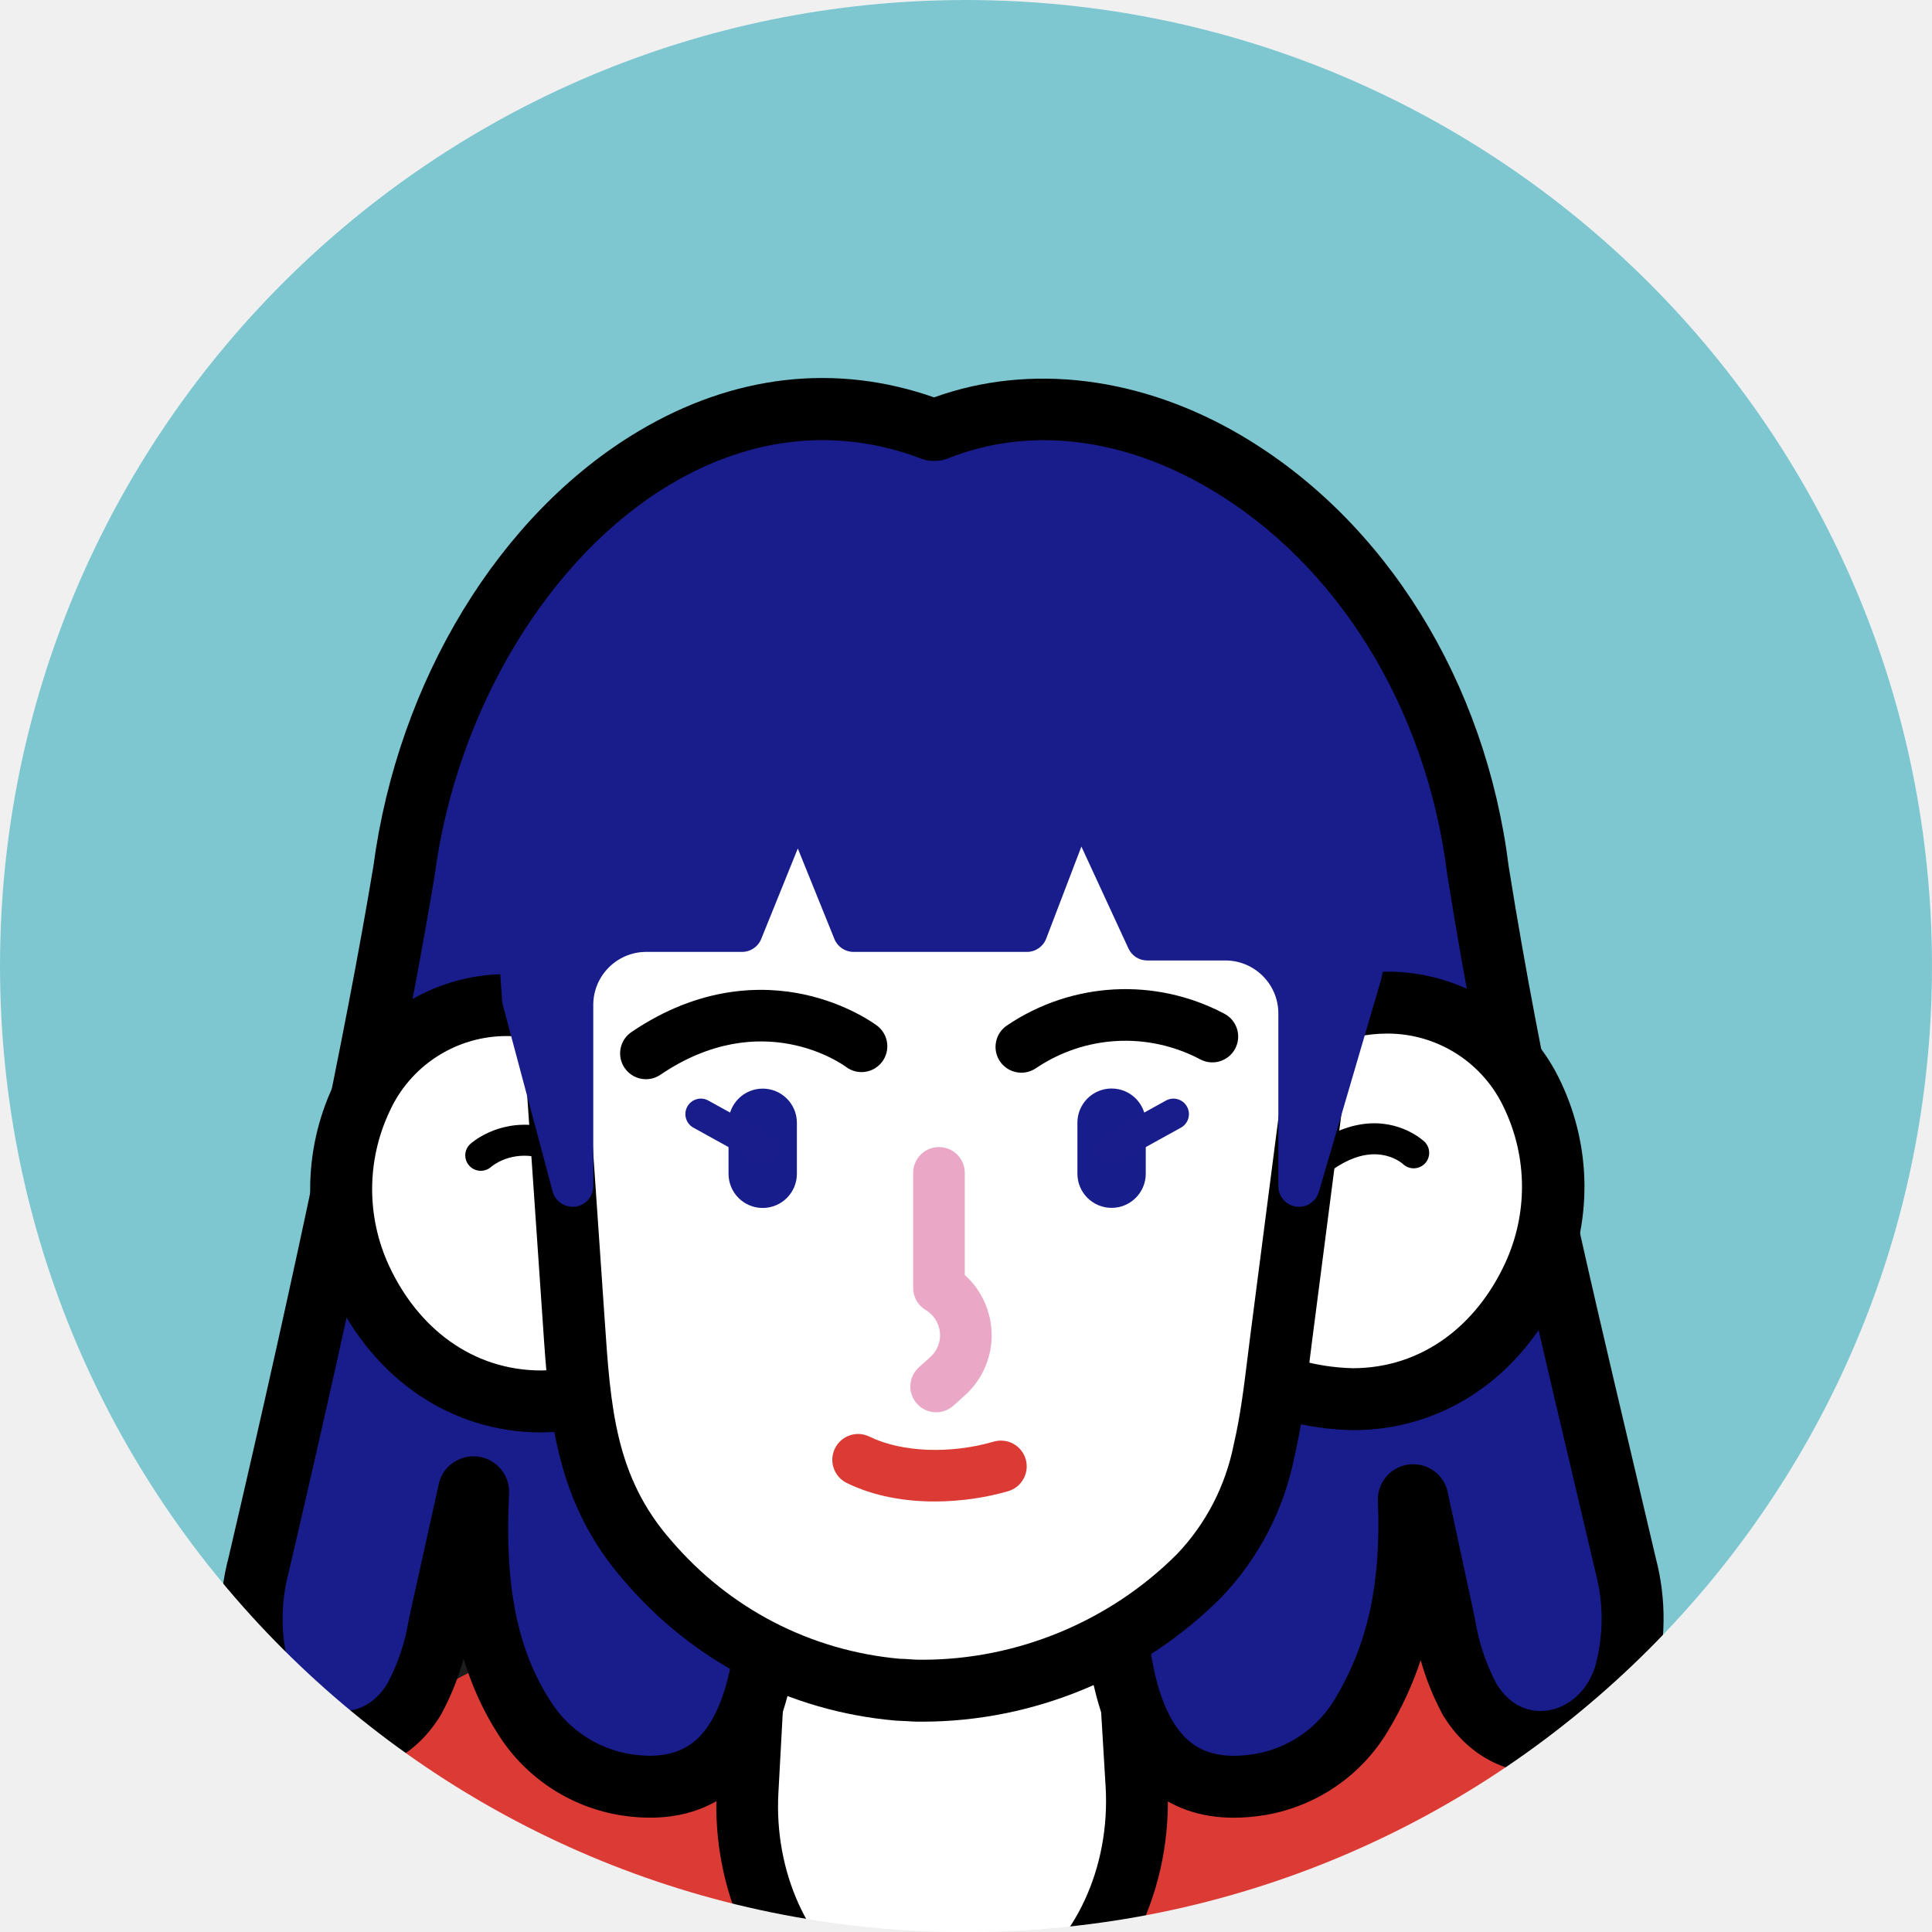
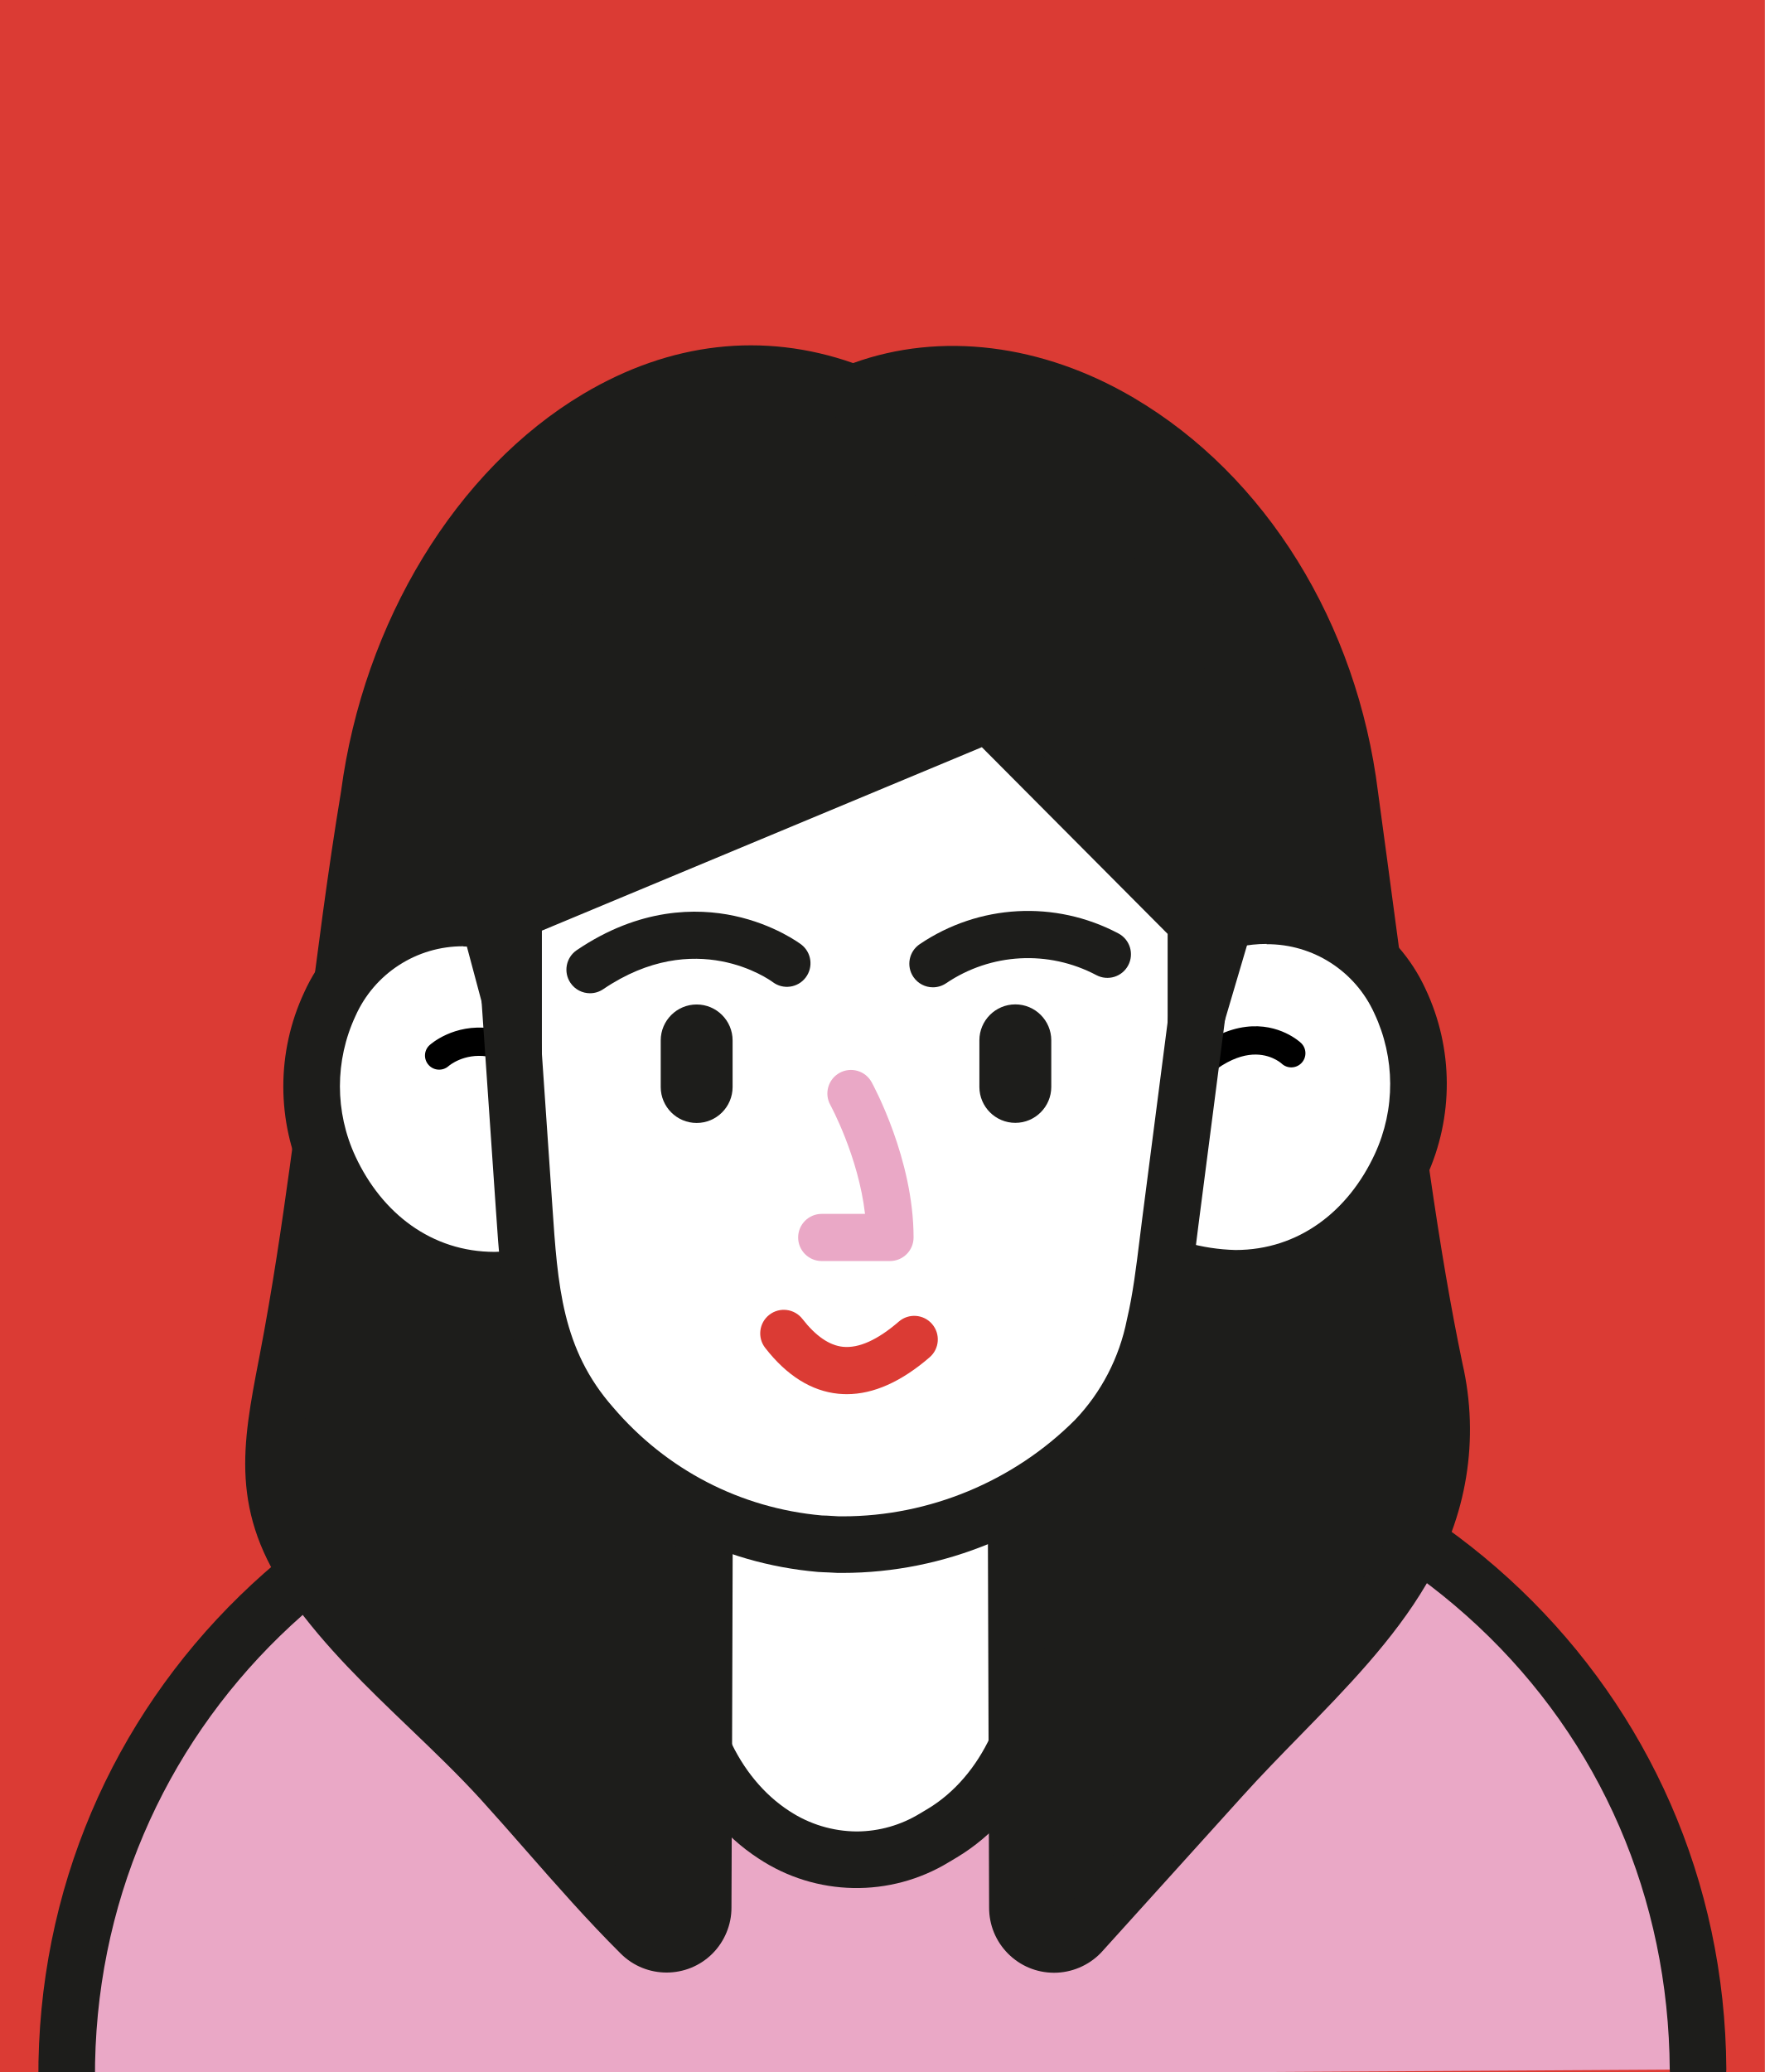
- <svg xmlns="http://www.w3.org/2000/svg" xmlns:xlink="http://www.w3.org/1999/xlink" width="92px" height="92px" viewBox="0 0 92 92" version="1.1">
+ <svg xmlns="http://www.w3.org/2000/svg" xmlns:xlink="http://www.w3.org/1999/xlink" width="92px" height="108px" viewBox="0 0 92 108" version="1.1" style="background: #DB3B34;">
  <defs>
-     <circle id="path-1" cx="46" cy="46" r="46" />
-     <rect id="path-3" x="0" y="0" width="92" height="108" />
+     <rect id="path-1" x="0" y="0" width="92" height="108" />
  </defs>
-   <g id="Design" stroke="none" stroke-width="1" fill="none" fill-rule="evenodd">
-     <g id="rta-gitex-UI-05.00" transform="translate(-927, -573)">
-       <g id="Group-2" transform="translate(347, 232)">
-         <g id="Avatar" transform="translate(0, 288)">
-           <g id="GTX/Avatar/1-Copy-5" transform="translate(580, 53)">
-             <mask id="mask-2" fill="white">
-               <use xlink:href="#path-1" />
-             </mask>
-             <use id="GTX/Avatar/1" fill="#FBFBFB" xlink:href="#path-1" />
-             <g id="Group" mask="url(#mask-2)">
-               <g id="GTX/Avatar/Character/1">
-                 <rect id="Rectangle" fill="#DB3B34" x="0" y="0" width="92" height="108" />
-                 <mask id="mask-4" fill="white">
-                   <use xlink:href="#path-3" />
-                 </mask>
-                 <use id="Rectangle" fill="#7FC7D0" xlink:href="#path-3" />
-                 <g id="Group-57" mask="url(#mask-4)">
-                   <g transform="translate(2, 18)">
-                     <path d="M1.475,90.376 C1.363,70.906 17.052,56.372 36.522,56.254 L51.061,56.165 C70.531,56.052 86.407,70.424 86.525,89.869" id="Fill-1" fill="#DB3B34" />
-                     <path d="M1.476,91.851 C0.665,91.851 0.006,91.196 0,90.385 C-0.114,70.544 15.924,54.904 36.513,54.779 L51.051,54.691 C51.131,54.69 51.21,54.69 51.289,54.69 C71.775,54.69 87.88,70.096 88,89.86 C88.005,90.675 87.349,91.34 86.534,91.345 L86.525,91.345 C85.715,91.345 85.055,90.69 85.05,89.878 C84.94,71.762 70.128,57.64 51.288,57.64 C51.215,57.64 51.143,57.64 51.069,57.641 L36.531,57.729 C27.406,57.784 18.935,61.12 12.676,67.122 C6.353,73.186 2.899,81.442 2.951,90.367 C2.956,91.182 2.299,91.846 1.484,91.851 L1.476,91.851 Z" id="Fill-3" fill="#1D1D1B" />
-                     <path d="M42.668,78.94 C41.131,78.93 39.63,78.476 38.346,77.632 C35.229,75.611 33.361,71.545 33.597,67.272 L34.255,55.157 C34.378,52.891 36.025,51.111 38.007,51.106 L47.639,51.106 C49.655,51.106 51.272,52.837 51.41,55.133 L52.118,67.007 C52.383,71.432 50.426,75.596 47.132,77.573 L46.729,77.814 C45.502,78.549 44.099,78.938 42.668,78.94" id="Fill-5" fill="#FFFFFF" />
-                     <path d="M47.644,49.651 L47.644,49.651 L38.012,49.651 C35.249,49.651 32.957,52.05 32.79,55.094 L32.131,67.208 C31.871,72.002 34,76.584 37.54,78.885 C40.534,80.88 44.414,80.953 47.481,79.072 L47.884,78.831 C51.646,76.575 53.883,71.899 53.588,66.913 L52.875,55.039 C52.693,52.006 50.417,49.631 47.644,49.631 L47.644,49.651 Z M47.648,52.556 C48.848,52.556 49.846,53.707 49.935,55.197 L50.648,67.071 C50.879,70.945 49.173,74.593 46.37,76.285 L45.967,76.525 C43.869,77.829 41.201,77.785 39.147,76.412 C36.463,74.672 34.86,71.122 35.067,67.371 L35.725,55.256 C35.809,53.781 36.807,52.601 38.007,52.601 L47.644,52.601 L47.648,52.556 Z" id="Fill-7" fill="#000000" />
-                     <path d="M17.239,23.469 C15.596,33.367 12.592,46.77 10.311,56.539 C9.851,58.28 9.871,60.113 10.37,61.844 C11.486,65.286 15.744,66.171 17.72,62.916 C18.32,61.802 18.727,60.595 18.925,59.346 C19.417,57.144 19.864,55.094 20.331,52.999 C20.355,52.879 20.472,52.802 20.592,52.826 C20.701,52.848 20.776,52.947 20.769,53.058 C20.582,56.775 20.906,60.581 22.957,63.781 C24.039,65.505 25.814,66.675 27.824,66.992 C36.045,68.236 34.555,56.126 34.634,51.367 C34.693,47.502 34.755,43.639 34.821,39.778 L42.86,33.032 L50.884,39.778 L51.075,51.367 C51.154,56.151 49.645,68.374 58.023,66.972 C60.038,66.622 61.798,65.408 62.841,63.649 C64.808,60.369 65.231,56.957 65.088,53.432 C65.074,53.318 65.156,53.214 65.27,53.201 C65.384,53.187 65.487,53.268 65.501,53.382 L66.784,59.346 C66.982,60.594 67.385,61.801 67.979,62.916 C69.946,66.171 74.218,65.306 75.354,61.844 C75.851,60.113 75.871,58.281 75.413,56.539 C72.734,45.078 70.29,35.432 68.382,23.469 C66.455,7.908 52.968,-1.704 42.565,2.47 L42.417,2.47 C30.691,-2.009 19.092,9.432 17.239,23.469" id="Fill-9" fill="#181D8B" />
-                     <path d="M42.859,31.557 C43.197,31.557 43.534,31.673 43.809,31.903 L51.833,38.649 C52.16,38.924 52.352,39.327 52.359,39.754 L52.55,51.342 C52.561,51.989 52.544,52.764 52.526,53.583 C52.448,57.073 52.32,62.913 54.597,64.884 C55.356,65.542 56.396,65.75 57.779,65.518 C59.363,65.243 60.748,64.287 61.572,62.896 C63.139,60.285 63.768,57.394 63.615,53.522 C63.587,53.104 63.712,52.697 63.973,52.365 C64.251,52.012 64.65,51.789 65.097,51.736 C65.542,51.683 65.984,51.808 66.336,52.085 C66.663,52.342 66.879,52.704 66.951,53.11 L68.226,59.036 C68.232,59.063 68.237,59.089 68.241,59.116 C68.411,60.191 68.754,61.224 69.262,62.186 C70.035,63.439 71.069,63.523 71.615,63.46 C72.668,63.341 73.559,62.556 73.944,61.41 C74.36,59.943 74.375,58.388 73.987,56.914 C73.573,55.147 73.174,53.459 72.782,51.799 C70.608,42.601 68.554,33.912 66.926,23.702 C66.923,23.684 66.921,23.667 66.918,23.651 C65.939,15.746 61.716,8.879 55.62,5.283 C51.416,2.803 46.975,2.291 43.114,3.839 C42.939,3.909 42.753,3.945 42.565,3.945 L42.417,3.945 C42.237,3.945 42.059,3.912 41.891,3.848 C37.933,2.337 33.791,2.758 29.913,5.07 C24.139,8.509 19.738,15.808 18.702,23.663 C18.699,23.679 18.697,23.695 18.694,23.711 C17.393,31.551 15.056,42.708 11.747,56.874 C11.345,58.399 11.362,59.962 11.787,61.436 C12.146,62.54 13.033,63.331 14.087,63.454 C15.024,63.565 15.863,63.112 16.44,62.182 C16.952,61.222 17.297,60.191 17.468,59.115 C17.473,59.085 17.479,59.055 17.486,59.025 C17.743,57.869 17.99,56.754 18.233,55.653 C18.452,54.658 18.67,53.673 18.891,52.678 C19.073,51.788 19.968,51.196 20.887,51.381 C21.717,51.55 22.299,52.315 22.241,53.16 C22.023,57.492 22.627,60.531 24.199,62.985 C25.062,64.36 26.464,65.285 28.054,65.535 C29.38,65.736 30.389,65.518 31.129,64.867 C33.387,62.881 33.259,57.06 33.184,53.583 C33.166,52.763 33.148,51.989 33.159,51.342 C33.218,47.479 33.28,43.615 33.346,39.753 C33.353,39.326 33.546,38.923 33.873,38.648 L41.911,31.902 C42.185,31.673 42.523,31.557 42.859,31.557 L42.859,31.557 Z M56.751,68.558 C55.144,68.558 53.776,68.075 52.667,67.115 C49.34,64.235 49.476,58.041 49.577,53.518 C49.595,52.693 49.611,51.981 49.6,51.391 L49.42,40.475 L42.858,34.959 L36.284,40.476 C36.223,44.112 36.164,47.75 36.109,51.389 C36.099,51.981 36.115,52.693 36.133,53.518 C36.232,58.021 36.366,64.189 33.077,67.082 C31.663,68.326 29.824,68.787 27.603,68.45 C25.163,68.066 23.017,66.65 21.708,64.565 C20.972,63.416 20.446,62.205 20.075,60.989 C19.823,61.899 19.47,62.778 19.019,63.615 C19.007,63.637 18.995,63.66 18.981,63.681 C17.805,65.619 15.848,66.627 13.746,66.384 C11.532,66.126 9.701,64.561 8.967,62.3 C8.38,60.267 8.357,58.161 8.885,56.162 C12.165,42.114 14.488,31.027 15.78,23.252 C16.954,14.412 21.789,6.476 28.403,2.535 C32.936,-0.165 37.794,-0.718 42.482,0.923 C47.04,-0.726 52.345,-0.074 57.119,2.742 C63.991,6.797 68.746,14.466 69.843,23.262 C71.454,33.354 73.493,41.985 75.653,51.121 C76.045,52.783 76.445,54.473 76.849,56.203 C77.365,58.161 77.341,60.266 76.772,62.251 C76.767,62.269 76.762,62.286 76.756,62.304 C76.011,64.573 74.169,66.139 71.949,66.392 C69.844,66.63 67.888,65.617 66.717,63.679 C66.703,63.656 66.689,63.633 66.677,63.609 C66.243,62.794 65.9,61.939 65.651,61.056 C65.263,62.227 64.751,63.333 64.106,64.407 C62.845,66.535 60.718,68.002 58.275,68.426 C57.746,68.514 57.238,68.558 56.751,68.558 L56.751,68.558 Z" id="Fill-11" fill="#000000" />
-                     <path d="M23.798,48.736 C20.115,48.736 16.914,46.558 15.203,42.91 C13.942,40.196 13.942,37.064 15.203,34.35 C16.439,31.612 19.166,29.855 22.17,29.861 C24.628,29.861 27.161,30.918 29.688,33.008 C30.026,33.282 30.226,33.693 30.233,34.129 L30.233,45.855 C30.235,46.395 29.94,46.893 29.466,47.153 C27.74,48.148 25.79,48.692 23.798,48.736" id="Fill-13" fill="#FFFFFF" />
-                     <path d="M22.16,28.386 L22.16,28.386 C18.58,28.374 15.328,30.467 13.856,33.73 C12.408,36.836 12.408,40.424 13.856,43.529 C15.823,47.714 19.52,50.211 23.788,50.211 C26.033,50.172 28.232,49.565 30.179,48.446 C31.126,47.926 31.712,46.93 31.709,45.85 L31.709,34.129 C31.706,33.251 31.313,32.421 30.637,31.862 C27.834,29.546 24.992,28.376 22.18,28.376 L22.16,28.386 Z M22.16,31.336 C24.068,31.336 26.3,32.162 28.758,34.129 L28.758,45.855 C27.247,46.737 25.537,47.22 23.788,47.261 C20.498,47.261 17.912,45.25 16.531,42.285 C15.451,39.966 15.451,37.289 16.531,34.969 C17.519,32.748 19.728,31.321 22.16,31.336 L22.16,31.336 Z" id="Fill-15" fill="#000000" />
-                     <path d="M20.892,37.02 C20.892,37.02 24.333,33.863 28.68,40.742" id="Fill-17" fill="#FFFFFF" />
-                     <path d="M28.68,41.479 C28.436,41.479 28.197,41.358 28.056,41.136 C26.511,38.689 24.897,37.282 23.388,37.065 C22.177,36.886 21.417,37.54 21.384,37.568 C21.081,37.835 20.616,37.81 20.346,37.509 C20.076,37.209 20.095,36.749 20.394,36.476 C20.444,36.43 21.653,35.345 23.551,35.597 C25.544,35.863 27.48,37.461 29.304,40.348 C29.521,40.692 29.418,41.147 29.074,41.366 C28.952,41.442 28.815,41.479 28.68,41.479" id="Fill-19" fill="#000000" />
-                     <path d="M62.408,48.628 C60.433,48.585 58.5,48.049 56.784,47.069 C56.307,46.813 56.009,46.317 56.007,45.776 L55.977,34.065 C55.977,33.626 56.171,33.21 56.508,32.929 C59.041,30.815 61.578,29.743 64.051,29.743 C67.039,29.738 69.755,31.48 70.998,34.197 C72.272,36.904 72.285,40.036 71.032,42.753 C69.341,46.43 66.116,48.628 62.423,48.628 L62.408,48.628 Z" id="Fill-21" fill="#FFFFFF" />
-                     <path d="M64.06,28.268 C61.233,28.268 58.377,29.453 55.569,31.798 C54.897,32.361 54.51,33.193 54.512,34.07 L54.542,45.781 C54.545,46.862 55.14,47.854 56.09,48.367 C58.027,49.467 60.207,50.063 62.433,50.103 C66.725,50.103 70.442,47.586 72.384,43.372 C73.82,40.259 73.805,36.67 72.345,33.568 C70.859,30.332 67.622,28.261 64.06,28.268 Z M64.036,31.218 C66.455,31.204 68.656,32.617 69.651,34.822 C70.74,37.137 70.751,39.814 69.68,42.138 C68.304,45.122 65.713,47.153 62.408,47.153 C60.68,47.107 58.991,46.633 57.492,45.771 L57.462,34.065 C59.921,32.029 62.148,31.218 64.06,31.218 L64.036,31.218 Z" id="Fill-23" fill="#000000" />
-                     <path d="M65.319,36.897 C65.319,36.897 62.163,33.853 57.851,40.751" id="Fill-25" fill="#FFFFFF" />
-                     <path d="M57.85,41.489 C57.716,41.489 57.581,41.453 57.46,41.376 C57.115,41.161 57.009,40.706 57.225,40.36 C59.083,37.389 61.013,35.76 62.96,35.52 C64.701,35.303 65.786,36.322 65.831,36.366 C66.124,36.648 66.133,37.115 65.85,37.408 C65.568,37.701 65.106,37.709 64.813,37.434 C64.776,37.4 64.147,36.846 63.105,36.989 C62.091,37.128 60.465,37.96 58.476,41.142 C58.336,41.366 58.096,41.489 57.85,41.489" id="Fill-27" fill="#000000" />
-                     <path d="M58.195,51.077 C58.593,49.375 58.77,47.576 59.011,45.712 L61.656,25.249 C62.076,22.069 60.688,18.921 58.057,17.087 C52.546,13.277 42.019,8.729 29.049,16.301 C25.687,18.275 23.737,21.985 24.014,25.873 L24.481,32.654 L25.282,44.336 C25.592,48.854 25.72,52.763 28.852,56.328 C31.866,59.856 36.146,62.06 40.77,62.464 C41.07,62.464 41.375,62.503 41.675,62.508 C46.699,62.575 51.537,60.607 55.087,57.05 C56.672,55.396 57.749,53.323 58.195,51.077" id="Fill-29" fill="#FFFFFF" />
-                     <path d="M40.841,60.989 C41.012,60.992 41.183,61.002 41.354,61.015 C41.469,61.023 41.584,61.031 41.698,61.033 C41.774,61.034 41.849,61.035 41.924,61.035 C46.441,61.035 50.848,59.21 54.044,56.008 C55.414,54.577 56.357,52.764 56.749,50.789 C56.751,50.773 56.755,50.756 56.759,50.74 C57.062,49.445 57.232,48.066 57.412,46.607 C57.457,46.248 57.501,45.886 57.548,45.523 L60.193,25.06 C60.543,22.412 59.401,19.822 57.214,18.297 C51.231,14.161 41.611,10.675 29.792,17.575 C26.898,19.275 25.246,22.416 25.485,25.768 L26.794,44.835 C27.076,49.019 27.297,52.323 29.96,55.355 C32.741,58.609 36.599,60.604 40.841,60.989 M41.92,63.984 C41.831,63.984 41.743,63.984 41.655,63.983 C41.485,63.98 41.318,63.969 41.15,63.957 C40.981,63.946 40.81,63.948 40.642,63.933 C35.602,63.493 31.017,61.132 27.73,57.286 C24.421,53.519 24.144,49.397 23.851,45.032 L22.542,25.975 C22.223,21.5 24.43,17.304 28.301,15.029 C42.157,6.94 53.417,12.086 58.896,15.874 C61.996,18.036 63.612,21.701 63.119,25.442 L60.474,45.901 C60.428,46.26 60.384,46.616 60.34,46.968 C60.151,48.5 59.972,49.948 59.637,51.388 C59.133,53.906 57.929,56.216 56.153,58.07 C52.385,61.845 47.218,63.984 41.92,63.984" id="Fill-31" fill="#000000" />
-                     <path d="M45.662,51.829 C43.538,52.448 40.849,52.488 38.862,51.514" id="Fill-33" fill="#FFFFFF" />
-                     <path d="M42.507,53.499 C41.098,53.499 39.623,53.256 38.322,52.618 C37.712,52.32 37.46,51.583 37.759,50.974 C38.058,50.363 38.794,50.111 39.403,50.411 C40.929,51.158 43.252,51.252 45.318,50.649 C45.971,50.46 46.652,50.833 46.842,51.484 C47.032,52.137 46.658,52.819 46.006,53.009 C45.013,53.299 43.787,53.499 42.507,53.499" id="Fill-35" fill="#DB3B34" />
-                     <path d="M28.76,33.391 C28.366,33.391 27.979,33.202 27.742,32.852 C27.36,32.29 27.507,31.526 28.069,31.145 C31.351,28.918 34.341,28.94 36.269,29.35 C38.373,29.797 39.712,30.801 39.769,30.844 C40.308,31.254 40.414,32.026 40.003,32.566 C39.594,33.105 38.826,33.212 38.286,32.805 C38.112,32.675 34.261,29.915 29.448,33.179 C29.237,33.322 28.997,33.391 28.76,33.391" id="Fill-37" fill="#000000" />
-                     <path d="M46.636,33.081 C46.242,33.081 45.855,32.892 45.617,32.541 C45.237,31.979 45.385,31.214 45.947,30.834 C49.039,28.744 53.008,28.529 56.306,30.274 C56.906,30.592 57.136,31.335 56.818,31.935 C56.5,32.536 55.757,32.764 55.157,32.447 C52.662,31.128 49.661,31.29 47.324,32.871 C47.113,33.013 46.873,33.081 46.636,33.081" id="Fill-39" fill="#000000" />
-                     <path d="M22.893,29.595 L22.893,29.595 L25.268,38.485 L25.268,29.851 C25.268,27.921 26.828,26.354 28.758,26.345 L33.336,26.345 L35.991,19.782 L38.646,26.345 L46.901,26.345 L49.409,19.782 L52.629,26.754 L56.351,26.754 C58.287,26.754 59.857,28.323 59.857,30.259 L59.857,38.485 L62.807,28.425 L64.036,22.973 L60.476,13.056 L43.199,8.095 L25.395,14.324 L22.219,20.047 L22.893,29.595 Z" id="Fill-41" fill="#181D8B" />
-                     <path d="M53.258,25.77 L56.351,25.77 C58.826,25.77 60.84,27.784 60.84,30.259 L60.84,31.638 L61.854,28.178 L63.014,23.036 L59.721,13.861 L43.229,9.126 L26.074,15.128 L23.221,20.269 L23.867,29.433 L24.284,30.993 L24.284,29.851 C24.284,27.386 26.289,25.372 28.754,25.362 L32.673,25.362 L35.079,19.413 C35.23,19.041 35.59,18.798 35.991,18.798 C36.392,18.798 36.753,19.041 36.903,19.413 L39.309,25.362 L46.224,25.362 L48.49,19.431 C48.631,19.061 48.98,18.813 49.376,18.799 C49.763,18.778 50.136,19.01 50.301,19.369 L53.258,25.77 Z M59.858,39.468 C59.811,39.468 59.764,39.465 59.717,39.458 C59.233,39.389 58.874,38.974 58.874,38.485 L58.874,30.259 C58.874,28.868 57.742,27.737 56.351,27.737 L52.629,27.737 C52.245,27.737 51.897,27.514 51.736,27.166 L49.495,22.313 L47.819,26.697 C47.674,27.077 47.308,27.329 46.901,27.329 L38.646,27.329 C38.245,27.329 37.884,27.086 37.734,26.714 L35.991,22.404 L34.248,26.714 C34.097,27.086 33.737,27.329 33.336,27.329 L28.759,27.329 C27.378,27.335 26.251,28.466 26.251,29.851 L26.251,38.485 C26.251,38.978 25.885,39.396 25.396,39.46 C24.908,39.518 24.444,39.216 24.317,38.739 L21.943,29.849 C21.927,29.789 21.917,29.727 21.912,29.665 L21.239,20.116 C21.225,19.926 21.268,19.737 21.359,19.57 L24.536,13.847 C24.653,13.636 24.843,13.475 25.071,13.396 L42.875,7.166 C43.066,7.099 43.274,7.093 43.47,7.15 L60.747,12.111 C61.052,12.198 61.295,12.425 61.402,12.723 L64.962,22.64 C65.025,22.816 65.036,23.007 64.995,23.188 L63.766,28.642 C63.761,28.662 63.756,28.682 63.75,28.702 L60.8,38.762 C60.676,39.185 60.288,39.468 59.858,39.468 L59.858,39.468 Z" id="Fill-43" fill="#181D8B" />
-                     <path d="M42.712,37.851 L42.712,43.328 C43.958,44.07 44.365,45.682 43.623,46.927 C43.476,47.174 43.289,47.394 43.071,47.581 L42.579,48.023" id="Fill-45" fill="#FFFFFF" />
-                     <path d="M42.58,49.252 C42.243,49.252 41.908,49.115 41.666,48.845 C41.211,48.341 41.253,47.563 41.757,47.11 L42.249,46.667 C42.389,46.547 42.488,46.43 42.567,46.298 C42.758,45.978 42.813,45.602 42.721,45.241 C42.63,44.879 42.403,44.575 42.083,44.384 C41.71,44.162 41.483,43.761 41.483,43.328 L41.483,37.851 C41.483,37.172 42.033,36.622 42.712,36.622 C43.391,36.622 43.942,37.172 43.942,37.851 L43.942,42.713 C45.286,43.918 45.637,45.949 44.679,47.557 C44.462,47.92 44.189,48.242 43.868,48.516 L43.401,48.937 C43.166,49.148 42.873,49.252 42.58,49.252" id="Fill-47" fill="#EAA8C6" />
-                     <path d="M34.319,33.839 L34.319,33.839 C35.218,33.839 35.947,34.567 35.947,35.466 L35.947,37.895 C35.947,38.794 35.218,39.522 34.319,39.522 L34.319,39.522 C33.421,39.522 32.692,38.794 32.692,37.895 L32.692,35.466 C32.692,34.567 33.421,33.839 34.319,33.839" id="Fill-49" fill="#181D8C" />
-                     <path d="M34.319,37.418 C34.198,37.418 34.075,37.389 33.962,37.326 L31.018,35.698 C30.662,35.502 30.532,35.052 30.729,34.696 C30.926,34.339 31.376,34.209 31.731,34.408 L34.676,36.035 C35.032,36.232 35.162,36.681 34.964,37.038 C34.83,37.281 34.578,37.418 34.319,37.418" id="Fill-51" fill="#181D8B" />
-                     <path d="M50.933,39.517 L50.933,39.517 C50.034,39.517 49.305,38.789 49.305,37.89 L49.305,35.461 C49.305,34.562 50.034,33.834 50.933,33.834 L50.933,33.834 C51.832,33.834 52.56,34.562 52.56,35.461 L52.56,37.89 C52.56,38.789 51.832,39.517 50.933,39.517" id="Fill-53" fill="#181D8C" />
-                     <path d="M50.933,37.418 C50.674,37.418 50.422,37.281 50.288,37.038 C50.09,36.681 50.22,36.232 50.576,36.035 L53.521,34.408 C53.876,34.211 54.326,34.339 54.523,34.696 C54.721,35.053 54.591,35.502 54.235,35.698 L51.29,37.326 C51.177,37.388 51.054,37.418 50.933,37.418" id="Fill-55" fill="#181D8B" />
-                   </g>
-                 </g>
-               </g>
-             </g>
-           </g>
-         </g>
+   <g id="GTX/Avatar/Character/6" stroke="none" stroke-width="1" fill="none" fill-rule="evenodd">
+     <rect fill="#DB3B34" x="0" y="0" width="92" height="108" />
+     <mask id="mask-2" fill="white">
+       <use xlink:href="#path-1" />
+     </mask>
+     <use id="Rectangle" fill="#DB3B34" xlink:href="#path-1" />
+     <g id="Group-57" mask="url(#mask-2)">
+       <g transform="translate(2, 18)">
+         <path d="M1.475,90.373 C1.363,70.922 17.052,56.369 36.522,56.256 L51.061,56.167 C70.531,56.054 86.407,70.396 86.525,89.866" id="Fill-1" fill="#EAA8C6" />
+         <path d="M1.476,91.848 C0.665,91.848 0.006,91.193 0,90.381 C-0.114,70.538 15.924,54.9 36.514,54.781 L51.052,54.693 C51.131,54.692 51.211,54.692 51.29,54.692 C71.775,54.692 87.88,70.095 88,89.857 C88.005,90.672 87.349,91.337 86.534,91.342 L86.525,91.342 C85.715,91.342 85.055,90.687 85.05,89.876 C84.996,80.951 81.442,72.738 75.042,66.75 C68.76,60.872 60.333,57.642 51.291,57.642 C51.217,57.642 51.144,57.642 51.07,57.643 L36.531,57.731 C17.595,57.841 2.845,72.175 2.951,90.364 C2.956,91.179 2.299,91.843 1.484,91.848 L1.476,91.848 Z" id="Fill-3" fill="#1D1D1B" />
+         <path d="M42.668,78.937 C41.131,78.927 39.63,78.473 38.346,77.629 C35.229,75.608 33.361,71.542 33.597,67.269 L34.255,55.154 C34.378,52.888 36.025,51.113 38.007,51.108 L47.639,51.078 C49.655,51.078 51.272,52.814 51.41,55.11 L52.118,66.989 C52.383,71.414 50.427,75.574 47.132,77.55 L46.729,77.796 C45.503,78.537 44.1,78.931 42.668,78.937" id="Fill-5" fill="#FFFFFF" />
+         <path d="M47.644,49.628 L47.644,49.628 L38.012,49.628 C35.249,49.628 32.957,52.027 32.79,55.076 L32.131,67.191 C31.871,71.984 34,76.567 37.54,78.868 C40.536,80.857 44.413,80.929 47.481,79.055 L47.885,78.814 C51.646,76.557 53.883,71.876 53.588,66.896 L52.875,55.022 C52.693,51.983 50.417,49.613 47.644,49.613 L47.644,49.628 Z M47.649,52.553 C48.848,52.553 49.846,53.709 49.935,55.199 L50.648,67.073 C50.879,70.942 49.173,74.595 46.37,76.282 L45.967,76.522 C44.974,77.132 43.833,77.457 42.668,77.462 C41.416,77.455 40.192,77.084 39.148,76.395 C36.463,74.654 34.86,71.104 35.067,67.353 L35.726,55.238 C35.809,53.763 36.807,52.583 38.007,52.578 L47.644,52.578 L47.649,52.553 Z" id="Fill-7" fill="#1D1D1B" />
+         <path d="M71.096,63.808 C73.008,60.682 73.618,56.931 72.798,53.36 C72.099,50.016 71.554,46.634 71.067,43.251 C70.128,36.663 69.277,30.059 68.377,23.471 C66.45,7.905 52.964,-1.707 42.56,2.472 L42.412,2.472 C30.691,-2.012 19.092,9.434 17.239,23.471 C16.157,29.981 15.469,36.55 14.559,43.084 C14.107,46.363 13.615,49.643 12.986,52.917 C12.111,57.455 11.486,60.425 14.362,64.481 C17.091,68.326 21,71.33 24.161,74.806 C26.566,77.457 28.867,80.264 31.404,82.786 C32.15,83.53 33.358,83.529 34.102,82.783 C34.46,82.423 34.66,81.937 34.659,81.429 C34.713,70.16 34.762,42.99 34.816,39.775 L42.86,33.029 L50.884,39.775 C50.938,42.99 50.992,70.16 51.041,81.429 C51.036,82.485 51.888,83.346 52.944,83.351 C53.464,83.354 53.963,83.145 54.325,82.772 L61.666,74.649 C64.97,70.981 68.8,67.731 71.096,63.808" id="Fill-9" fill="#1D1D1B" />
+         <path d="M42.86,31.554 C43.197,31.554 43.534,31.669 43.809,31.9 L51.833,38.646 C52.16,38.921 52.352,39.323 52.359,39.75 C52.393,41.771 52.427,53.155 52.459,64.164 C52.479,70.752 52.498,77.202 52.516,81.423 C52.516,81.587 52.584,81.688 52.643,81.747 C52.701,81.805 52.802,81.876 52.951,81.877 L52.953,81.877 C53.065,81.877 53.174,81.833 53.255,81.756 L60.572,73.66 C61.577,72.544 62.636,71.461 63.659,70.413 C66.048,67.968 68.305,65.658 69.824,63.063 C69.829,63.054 69.833,63.047 69.838,63.039 C71.558,60.225 72.099,56.905 71.36,53.69 C70.742,50.729 70.186,47.488 69.606,43.461 C69.006,39.248 68.433,34.964 67.879,30.821 C67.56,28.436 67.242,26.053 66.916,23.671 C65.935,15.744 61.71,8.876 55.613,5.28 C51.409,2.801 46.967,2.29 43.11,3.841 C42.935,3.911 42.748,3.947 42.56,3.947 L42.412,3.947 C42.232,3.947 42.053,3.914 41.885,3.849 C37.933,2.337 33.794,2.759 29.918,5.066 C24.142,8.505 19.739,15.806 18.701,23.664 C18.699,23.68 18.696,23.697 18.694,23.713 C18.006,27.853 17.467,32.099 16.947,36.207 C16.652,38.528 16.349,40.927 16.02,43.287 C15.643,46.019 15.122,49.617 14.435,53.196 L14.398,53.383 C13.556,57.741 13.093,60.142 15.565,63.628 C17.186,65.913 19.329,67.966 21.401,69.951 C22.693,71.189 24.03,72.469 25.253,73.814 C26.057,74.701 26.849,75.603 27.641,76.507 C29.186,78.269 30.784,80.09 32.444,81.74 C32.615,81.911 32.889,81.91 33.058,81.741 C33.138,81.66 33.184,81.549 33.183,81.435 C33.206,76.833 33.227,69.605 33.248,62.433 C33.279,51.754 33.309,41.666 33.341,39.75 C33.348,39.323 33.541,38.919 33.868,38.645 L41.912,31.899 C42.186,31.669 42.523,31.554 42.86,31.554 L42.86,31.554 Z M52.953,84.827 L52.937,84.827 C52.032,84.822 51.183,84.465 50.546,83.823 C49.91,83.18 49.562,82.327 49.566,81.422 C49.548,77.214 49.529,70.761 49.509,64.172 C49.479,54.069 49.448,43.649 49.417,40.469 L42.859,34.955 L36.283,40.47 C36.253,43.496 36.225,53.115 36.198,62.442 C36.177,69.616 36.156,76.845 36.134,81.437 C36.137,82.317 35.777,83.192 35.146,83.825 C33.829,85.145 31.682,85.147 30.362,83.83 C28.632,82.111 27.001,80.251 25.423,78.452 C24.641,77.56 23.861,76.671 23.069,75.798 C21.915,74.53 20.616,73.285 19.36,72.081 C17.188,70 14.943,67.848 13.16,65.335 C9.958,60.82 10.639,57.292 11.502,52.824 L11.538,52.638 C12.208,49.148 12.703,45.748 13.098,42.882 C13.424,40.538 13.727,38.148 14.021,35.836 C14.543,31.708 15.085,27.442 15.78,23.254 C16.954,14.409 21.792,6.471 28.408,2.531 C32.938,-0.166 37.792,-0.718 42.477,0.925 C47.035,-0.726 52.339,-0.076 57.112,2.74 C63.992,6.796 68.75,14.479 69.842,23.29 C70.165,25.656 70.484,28.042 70.803,30.43 C71.356,34.566 71.929,38.844 72.527,43.042 C73.097,47.005 73.642,50.188 74.241,53.058 C75.147,56.996 74.481,61.091 72.363,64.565 C70.661,67.467 68.174,70.014 65.769,72.475 C64.766,73.501 63.729,74.563 62.762,75.636 L55.42,83.761 C55.408,83.773 55.396,83.786 55.383,83.8 C54.749,84.452 53.864,84.827 52.953,84.827 L52.953,84.827 Z" id="Fill-11" fill="#1D1D1B" />
+         <path d="M23.793,48.738 C20.115,48.738 16.909,46.56 15.203,42.907 C13.942,40.195 13.942,37.064 15.203,34.352 C16.436,31.611 19.165,29.851 22.17,29.858 C24.629,29.858 27.161,30.92 29.688,33.01 C30.031,33.287 30.231,33.704 30.234,34.145 L30.234,45.847 C30.235,46.387 29.941,46.885 29.467,47.145 C27.74,48.146 25.788,48.693 23.793,48.738" id="Fill-13" fill="#FFFFFF" />
+         <path d="M22.16,28.373 L22.16,28.373 C18.578,28.365 15.325,30.464 13.856,33.732 C12.408,36.838 12.408,40.425 13.856,43.531 C15.823,47.715 19.52,50.213 23.788,50.213 C26.034,50.173 28.233,49.565 30.18,48.443 C31.126,47.923 31.713,46.927 31.709,45.847 L31.709,34.14 C31.706,33.263 31.313,32.432 30.637,31.874 C27.834,29.558 24.992,28.383 22.18,28.383 L22.16,28.373 Z M22.16,31.333 C24.068,31.333 26.31,32.139 28.739,34.145 L28.759,45.847 C27.247,46.729 25.537,47.212 23.788,47.253 C20.498,47.253 17.912,45.242 16.531,42.278 C15.451,39.958 15.451,37.281 16.531,34.961 C17.518,32.739 19.728,31.311 22.16,31.323 L22.16,31.333 Z" id="Fill-15" fill="#1D1D1B" />
+         <path d="M20.892,37.022 C20.892,37.022 24.334,33.865 28.68,40.739" id="Fill-17" fill="#FFFFFF" />
+         <path d="M28.68,41.476 C28.436,41.476 28.197,41.355 28.056,41.133 C26.512,38.689 24.898,37.283 23.389,37.065 C22.174,36.891 21.417,37.542 21.384,37.57 C21.081,37.837 20.616,37.812 20.346,37.511 C20.076,37.211 20.095,36.751 20.394,36.478 C20.444,36.432 21.653,35.346 23.552,35.599 C25.545,35.864 27.48,37.461 29.303,40.344 C29.521,40.689 29.418,41.144 29.074,41.362 C28.952,41.439 28.815,41.476 28.68,41.476" id="Fill-19" fill="#000000" />
+         <path d="M62.409,48.63 C60.433,48.587 58.5,48.051 56.784,47.071 C56.307,46.815 56.009,46.319 56.007,45.778 L55.963,34.047 C55.962,33.608 56.156,33.192 56.494,32.911 C59.026,30.797 61.568,29.72 64.036,29.72 C67.025,29.718 69.741,31.461 70.983,34.18 C72.258,36.886 72.271,40.018 71.018,42.735 C69.326,46.412 66.101,48.635 62.409,48.635 L62.409,48.63 Z" id="Fill-21" fill="#FFFFFF" />
+         <path d="M64.036,28.25 C61.209,28.25 58.352,29.44 55.545,31.785 C54.873,32.348 54.485,33.18 54.488,34.057 L54.517,45.768 C54.521,46.849 55.115,47.841 56.066,48.355 C58.002,49.454 60.183,50.05 62.409,50.09 C66.701,50.09 70.418,47.573 72.36,43.354 C73.796,40.242 73.781,36.655 72.321,33.555 C70.835,30.318 67.598,28.245 64.036,28.25 M64.036,31.215 C66.456,31.203 68.656,32.617 69.651,34.824 C70.74,37.139 70.751,39.816 69.68,42.14 C68.304,45.124 65.713,47.155 62.409,47.155 C60.68,47.109 58.991,46.635 57.492,45.773 L57.438,34.047 C59.896,32.016 62.123,31.2 64.036,31.2" id="Fill-23" fill="#1D1D1B" />
+         <path d="M65.319,36.899 C65.319,36.899 62.163,33.855 57.851,40.753" id="Fill-25" fill="#FFFFFF" />
+         <path d="M57.85,41.491 C57.717,41.491 57.581,41.455 57.46,41.378 C57.114,41.163 57.009,40.707 57.225,40.362 C59.083,37.391 61.013,35.762 62.961,35.522 C64.702,35.306 65.786,36.324 65.831,36.367 C66.125,36.65 66.133,37.117 65.85,37.41 C65.568,37.702 65.106,37.712 64.813,37.435 C64.775,37.401 64.145,36.847 63.106,36.991 C62.092,37.13 60.465,37.962 58.476,41.144 C58.336,41.368 58.096,41.491 57.85,41.491" id="Fill-27" fill="#000000" />
+         <path d="M58.195,51.078 C58.593,49.377 58.77,47.578 59.011,45.709 L61.656,25.251 C62.076,22.071 60.688,18.923 58.057,17.089 C52.546,13.279 42.019,8.731 29.049,16.298 C25.687,18.274 23.736,21.985 24.014,25.875 L24.481,32.656 L25.282,44.333 C25.592,48.851 25.72,52.765 28.852,56.325 C31.864,59.858 36.145,62.064 40.77,62.466 C41.07,62.466 41.375,62.5 41.675,62.51 C46.699,62.577 51.537,60.609 55.088,57.052 C56.671,55.397 57.749,53.325 58.195,51.078" id="Fill-29" fill="#FFFFFF" />
+         <path d="M40.841,60.991 C41.024,60.993 41.21,61.005 41.395,61.017 C41.504,61.024 41.613,61.032 41.722,61.036 C41.796,61.037 41.871,61.037 41.944,61.037 C46.439,61.037 50.847,59.213 54.044,56.01 C55.413,54.578 56.356,52.766 56.748,50.791 C56.751,50.774 56.755,50.758 56.759,50.742 C57.062,49.445 57.233,48.061 57.413,46.598 C57.458,46.241 57.502,45.882 57.548,45.52 L60.193,25.062 C60.543,22.414 59.401,19.824 57.214,18.299 C51.23,14.163 41.611,10.676 29.792,17.571 C26.897,19.273 25.245,22.416 25.485,25.77 L26.794,44.833 C27.076,49.019 27.297,52.325 29.959,55.35 C32.74,58.612 36.596,60.607 40.841,60.991 M41.92,63.986 C41.831,63.986 41.743,63.986 41.655,63.985 C41.486,63.979 41.343,63.97 41.199,63.961 C41.013,63.949 40.825,63.952 40.642,63.935 C35.599,63.497 31.013,61.134 27.73,57.281 C24.421,53.522 24.144,49.397 23.851,45.031 L22.542,25.977 C22.222,21.5 24.429,17.302 28.301,15.027 C42.159,6.941 53.418,12.088 58.896,15.876 C61.997,18.038 63.613,21.703 63.119,25.444 L60.474,45.899 C60.428,46.254 60.384,46.608 60.341,46.959 C60.152,48.495 59.973,49.947 59.637,51.391 C59.132,53.907 57.928,56.217 56.154,58.072 C52.385,61.847 47.218,63.986 41.92,63.986" id="Fill-31" fill="#1D1D1B" />
+         <path d="M45.662,51.816 C43.204,53.94 40.903,54.127 38.862,51.501" id="Fill-33" fill="#FFFFFF" />
+         <path d="M42.149,54.669 C42.002,54.669 41.857,54.661 41.712,54.648 C40.302,54.508 39.017,53.703 37.892,52.256 C37.475,51.72 37.572,50.947 38.108,50.531 C38.644,50.114 39.416,50.211 39.833,50.747 C40.528,51.642 41.241,52.131 41.954,52.201 C42.781,52.28 43.754,51.84 44.859,50.886 C45.373,50.442 46.148,50.498 46.592,51.012 C47.036,51.526 46.98,52.302 46.466,52.746 C44.987,54.024 43.537,54.669 42.149,54.669" id="Fill-35" fill="#DB3B34" />
+         <path d="M28.76,33.772 C28.366,33.772 27.979,33.583 27.741,33.232 C27.36,32.671 27.507,31.906 28.069,31.525 C31.35,29.301 34.339,29.324 36.269,29.735 C38.374,30.183 39.712,31.187 39.769,31.229 C40.309,31.64 40.414,32.411 40.003,32.952 C39.594,33.491 38.826,33.597 38.286,33.19 C38.113,33.063 34.264,30.296 29.448,33.56 C29.237,33.703 28.997,33.772 28.76,33.772" id="Fill-37" fill="#1D1D1B" />
+         <path d="M46.637,33.462 C46.243,33.462 45.855,33.272 45.618,32.921 C45.237,32.359 45.385,31.594 45.948,31.214 C49.039,29.123 53.008,28.909 56.307,30.654 C56.907,30.972 57.136,31.715 56.818,32.316 C56.501,32.916 55.758,33.145 55.157,32.827 C52.663,31.508 49.662,31.67 47.324,33.251 C47.114,33.393 46.874,33.462 46.637,33.462" id="Fill-39" fill="#1D1D1B" />
+         <polygon id="Fill-41" fill="#1D1D1B" points="59.857 30.271 59.857 38.487 62.826 28.427 64.056 22.974 60.496 13.057 43.199 8.097 25.396 14.326 22.219 20.049 22.893 29.597 25.268 38.487 25.268 29.853 49.419 19.784" />
+         <path d="M49.418,18.8 C49.675,18.8 49.927,18.901 50.116,19.09 L60.554,29.577 C60.737,29.762 60.84,30.011 60.84,30.271 L60.84,31.683 L61.874,28.179 L63.033,23.038 L59.741,13.863 L43.229,9.128 L26.074,15.131 L23.221,20.271 L23.867,29.435 L24.285,30.996 L24.285,29.853 C24.285,29.456 24.523,29.098 24.889,28.945 L49.04,18.876 C49.162,18.825 49.291,18.8 49.418,18.8 M59.858,39.47 C59.811,39.47 59.764,39.467 59.716,39.46 C59.233,39.39 58.873,38.976 58.873,38.487 L58.873,30.677 L49.187,20.946 L26.251,30.508 L26.251,38.487 C26.251,38.981 25.885,39.398 25.396,39.462 C24.906,39.52 24.445,39.217 24.318,38.741 L21.943,29.852 C21.927,29.791 21.916,29.729 21.912,29.667 L21.239,20.119 C21.225,19.928 21.267,19.738 21.36,19.572 L24.536,13.849 C24.653,13.638 24.844,13.478 25.071,13.398 L42.874,7.168 C43.065,7.101 43.274,7.095 43.47,7.151 L60.767,12.112 C61.071,12.199 61.314,12.427 61.422,12.725 L64.981,22.642 C65.044,22.818 65.056,23.009 65.015,23.191 L63.786,28.644 C63.781,28.664 63.776,28.685 63.769,28.706 L60.8,38.765 C60.675,39.188 60.287,39.47 59.858,39.47" id="Fill-43" fill="#1D1D1B" />
+         <path d="M34.319,34.603 L34.319,34.603 C35.218,34.603 35.947,35.331 35.947,36.23 L35.947,38.659 C35.947,39.558 35.218,40.286 34.319,40.286 L34.319,40.286 C33.421,40.286 32.692,39.558 32.692,38.659 L32.692,36.23 C32.692,35.331 33.421,34.603 34.319,34.603" id="Fill-45" fill="#1D1D1B" />
+         <path d="M34.319,34.848 C33.558,34.848 32.938,35.468 32.938,36.23 L32.938,38.659 C32.938,39.421 33.558,40.041 34.319,40.041 C35.081,40.041 35.701,39.421 35.701,38.659 L35.701,36.23 C35.701,35.468 35.081,34.848 34.319,34.848 M34.319,40.533 C33.286,40.533 32.446,39.692 32.446,38.659 L32.446,36.23 C32.446,35.197 33.286,34.357 34.319,34.357 C35.353,34.357 36.193,35.197 36.193,36.23 L36.193,38.659 C36.193,39.692 35.353,40.533 34.319,40.533" id="Fill-47" fill="#1D1D1B" />
+         <path d="M50.933,40.281 L50.933,40.281 C50.034,40.281 49.306,39.553 49.306,38.654 L49.306,36.225 C49.306,35.326 50.034,34.598 50.933,34.598 L50.933,34.598 C51.832,34.598 52.56,35.326 52.56,36.225 L52.56,38.654 C52.56,39.553 51.832,40.281 50.933,40.281" id="Fill-49" fill="#1D1D1B" />
+         <path d="M50.933,34.843 C50.171,34.843 49.551,35.463 49.551,36.225 L49.551,38.654 C49.551,39.416 50.171,40.036 50.933,40.036 C51.695,40.036 52.315,39.416 52.315,38.654 L52.315,36.225 C52.315,35.463 51.695,34.843 50.933,34.843 M50.933,40.527 C49.9,40.527 49.059,39.687 49.059,38.654 L49.059,36.225 C49.059,35.192 49.9,34.352 50.933,34.352 C51.966,34.352 52.807,35.192 52.807,36.225 L52.807,38.654 C52.807,39.687 51.966,40.527 50.933,40.527" id="Fill-51" fill="#1D1D1B" />
+         <path d="M42.363,38.998 C42.363,38.998 44.399,42.686 44.399,46.501 L40.839,46.501" id="Fill-53" fill="#FFFFFF" />
+         <path d="M44.398,47.73 L40.839,47.73 C40.16,47.73 39.61,47.18 39.61,46.501 C39.61,45.822 40.16,45.272 40.839,45.272 L43.097,45.272 C42.751,42.276 41.303,39.623 41.287,39.592 C40.959,38.998 41.175,38.25 41.769,37.922 C42.363,37.594 43.111,37.809 43.439,38.404 C43.528,38.566 45.628,42.416 45.628,46.501 C45.628,47.18 45.077,47.73 44.398,47.73" id="Fill-55" fill="#EAA8C6" />
      </g>
    </g>
  </g>
</svg>
